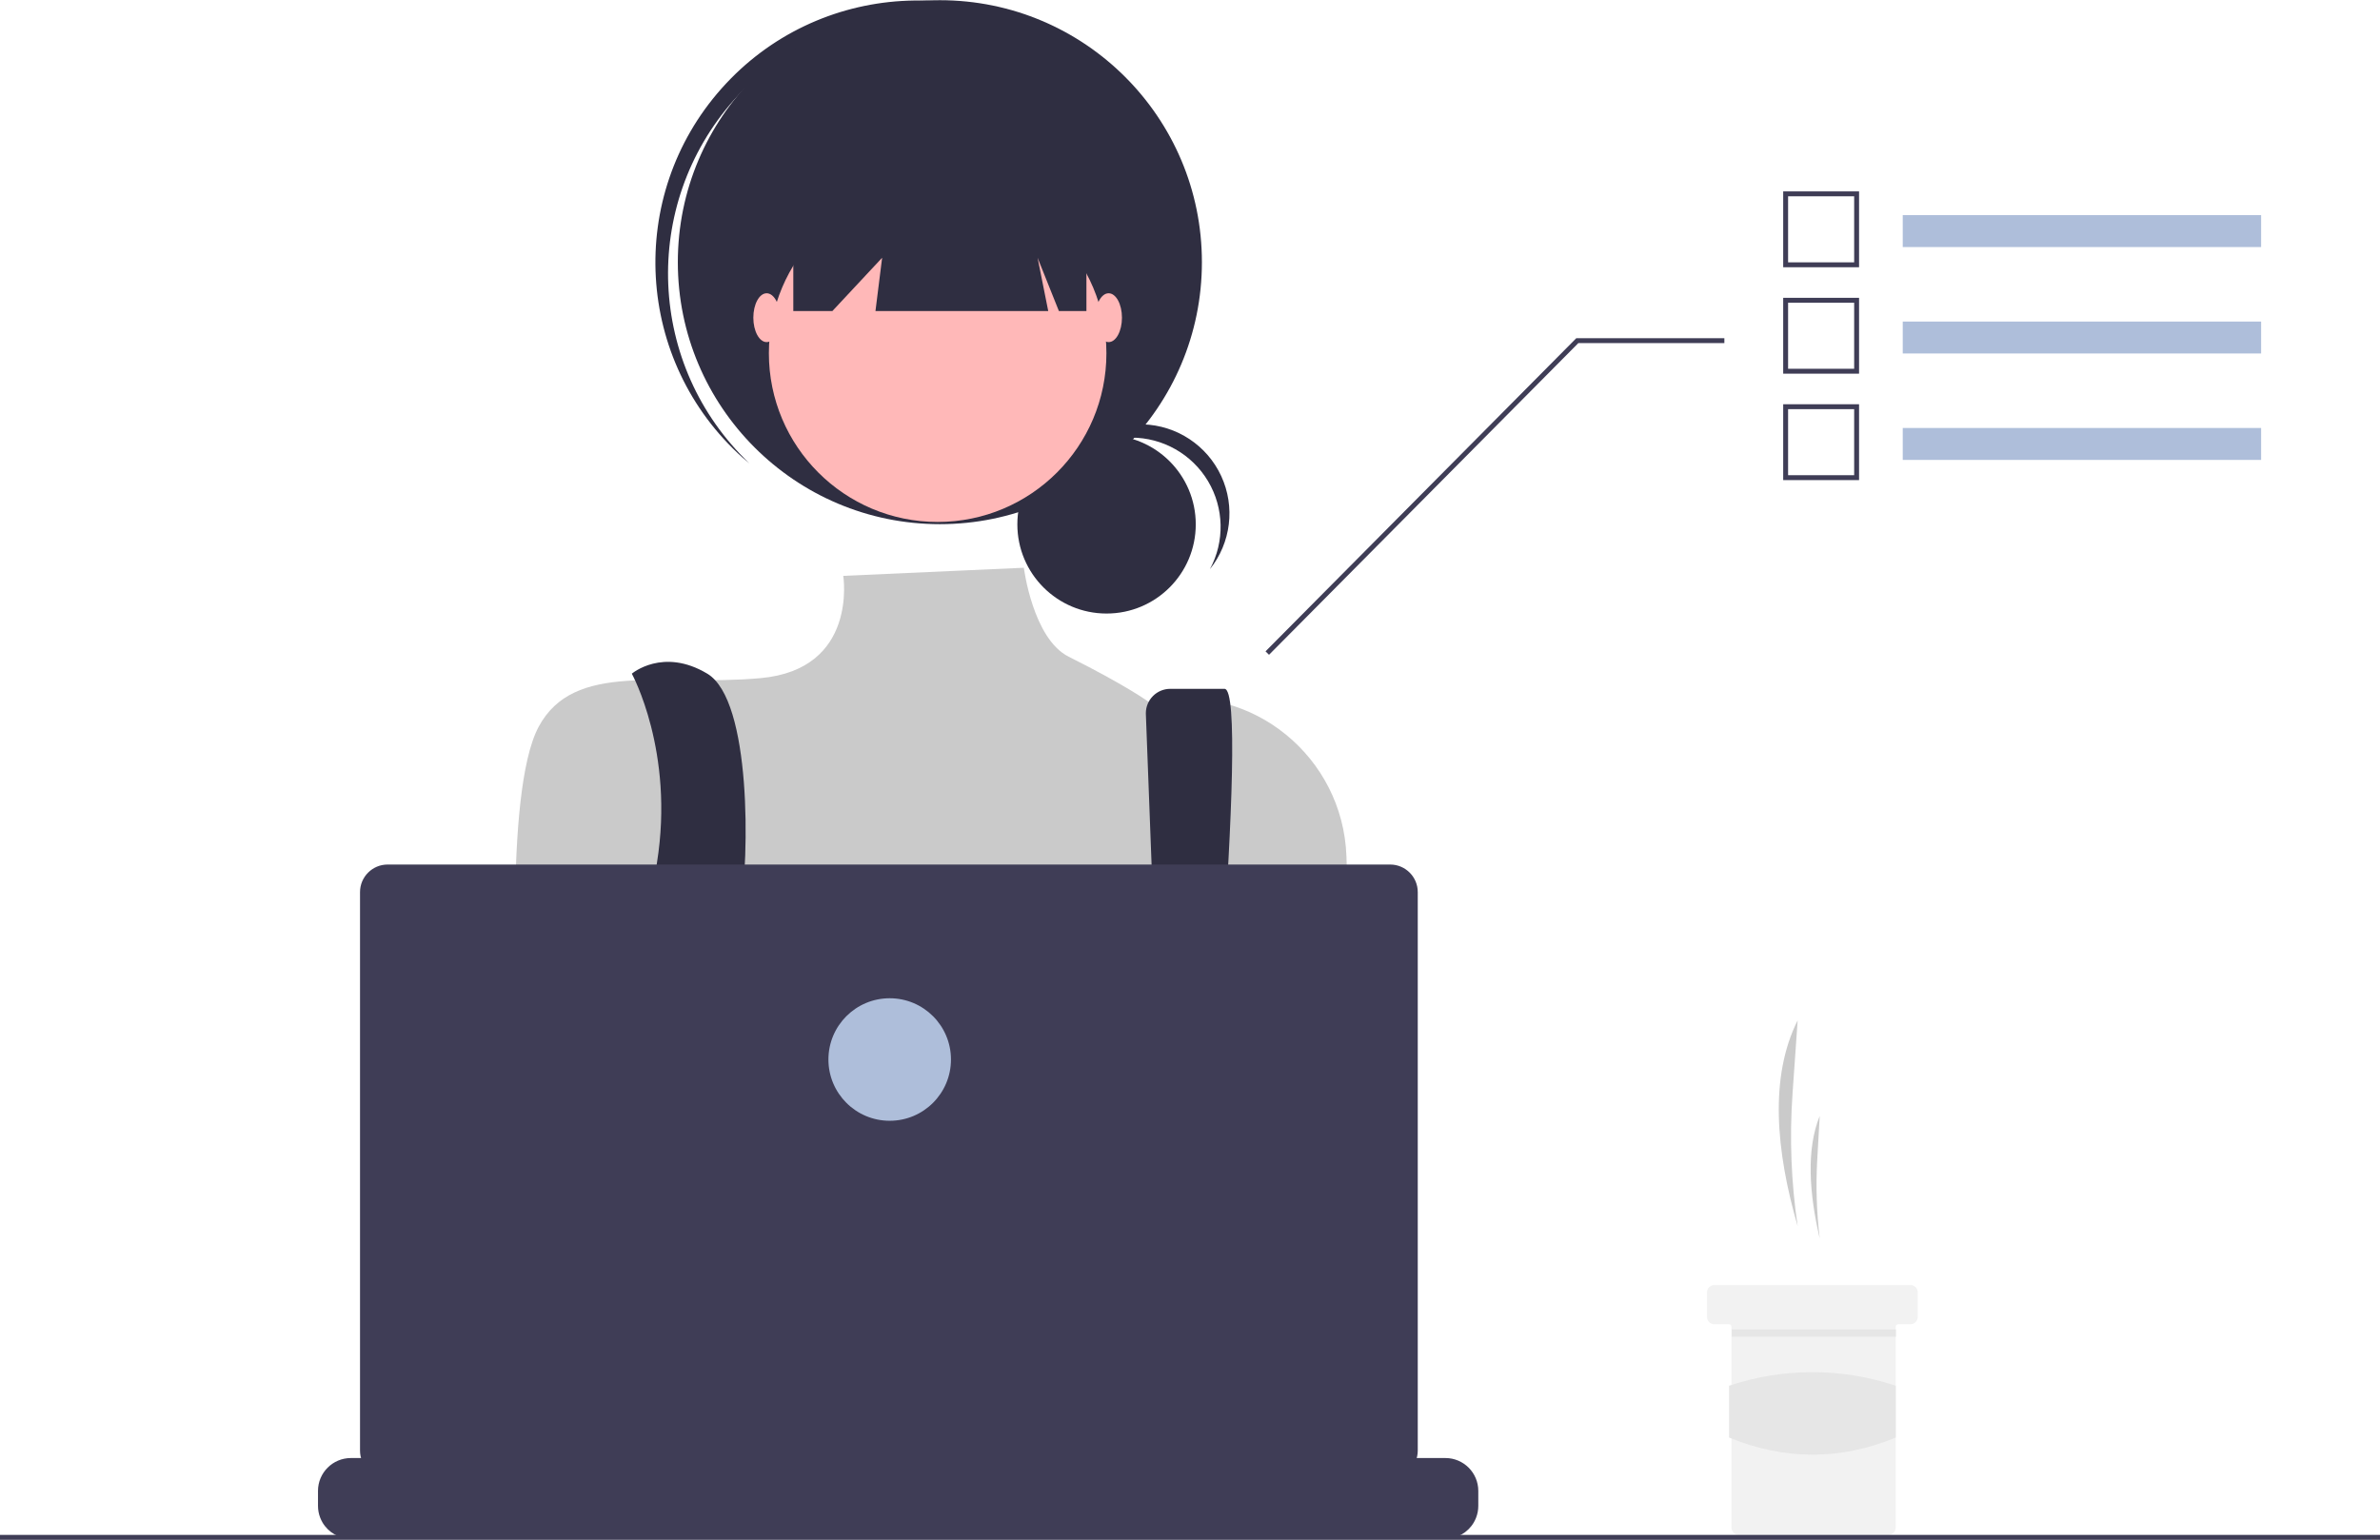
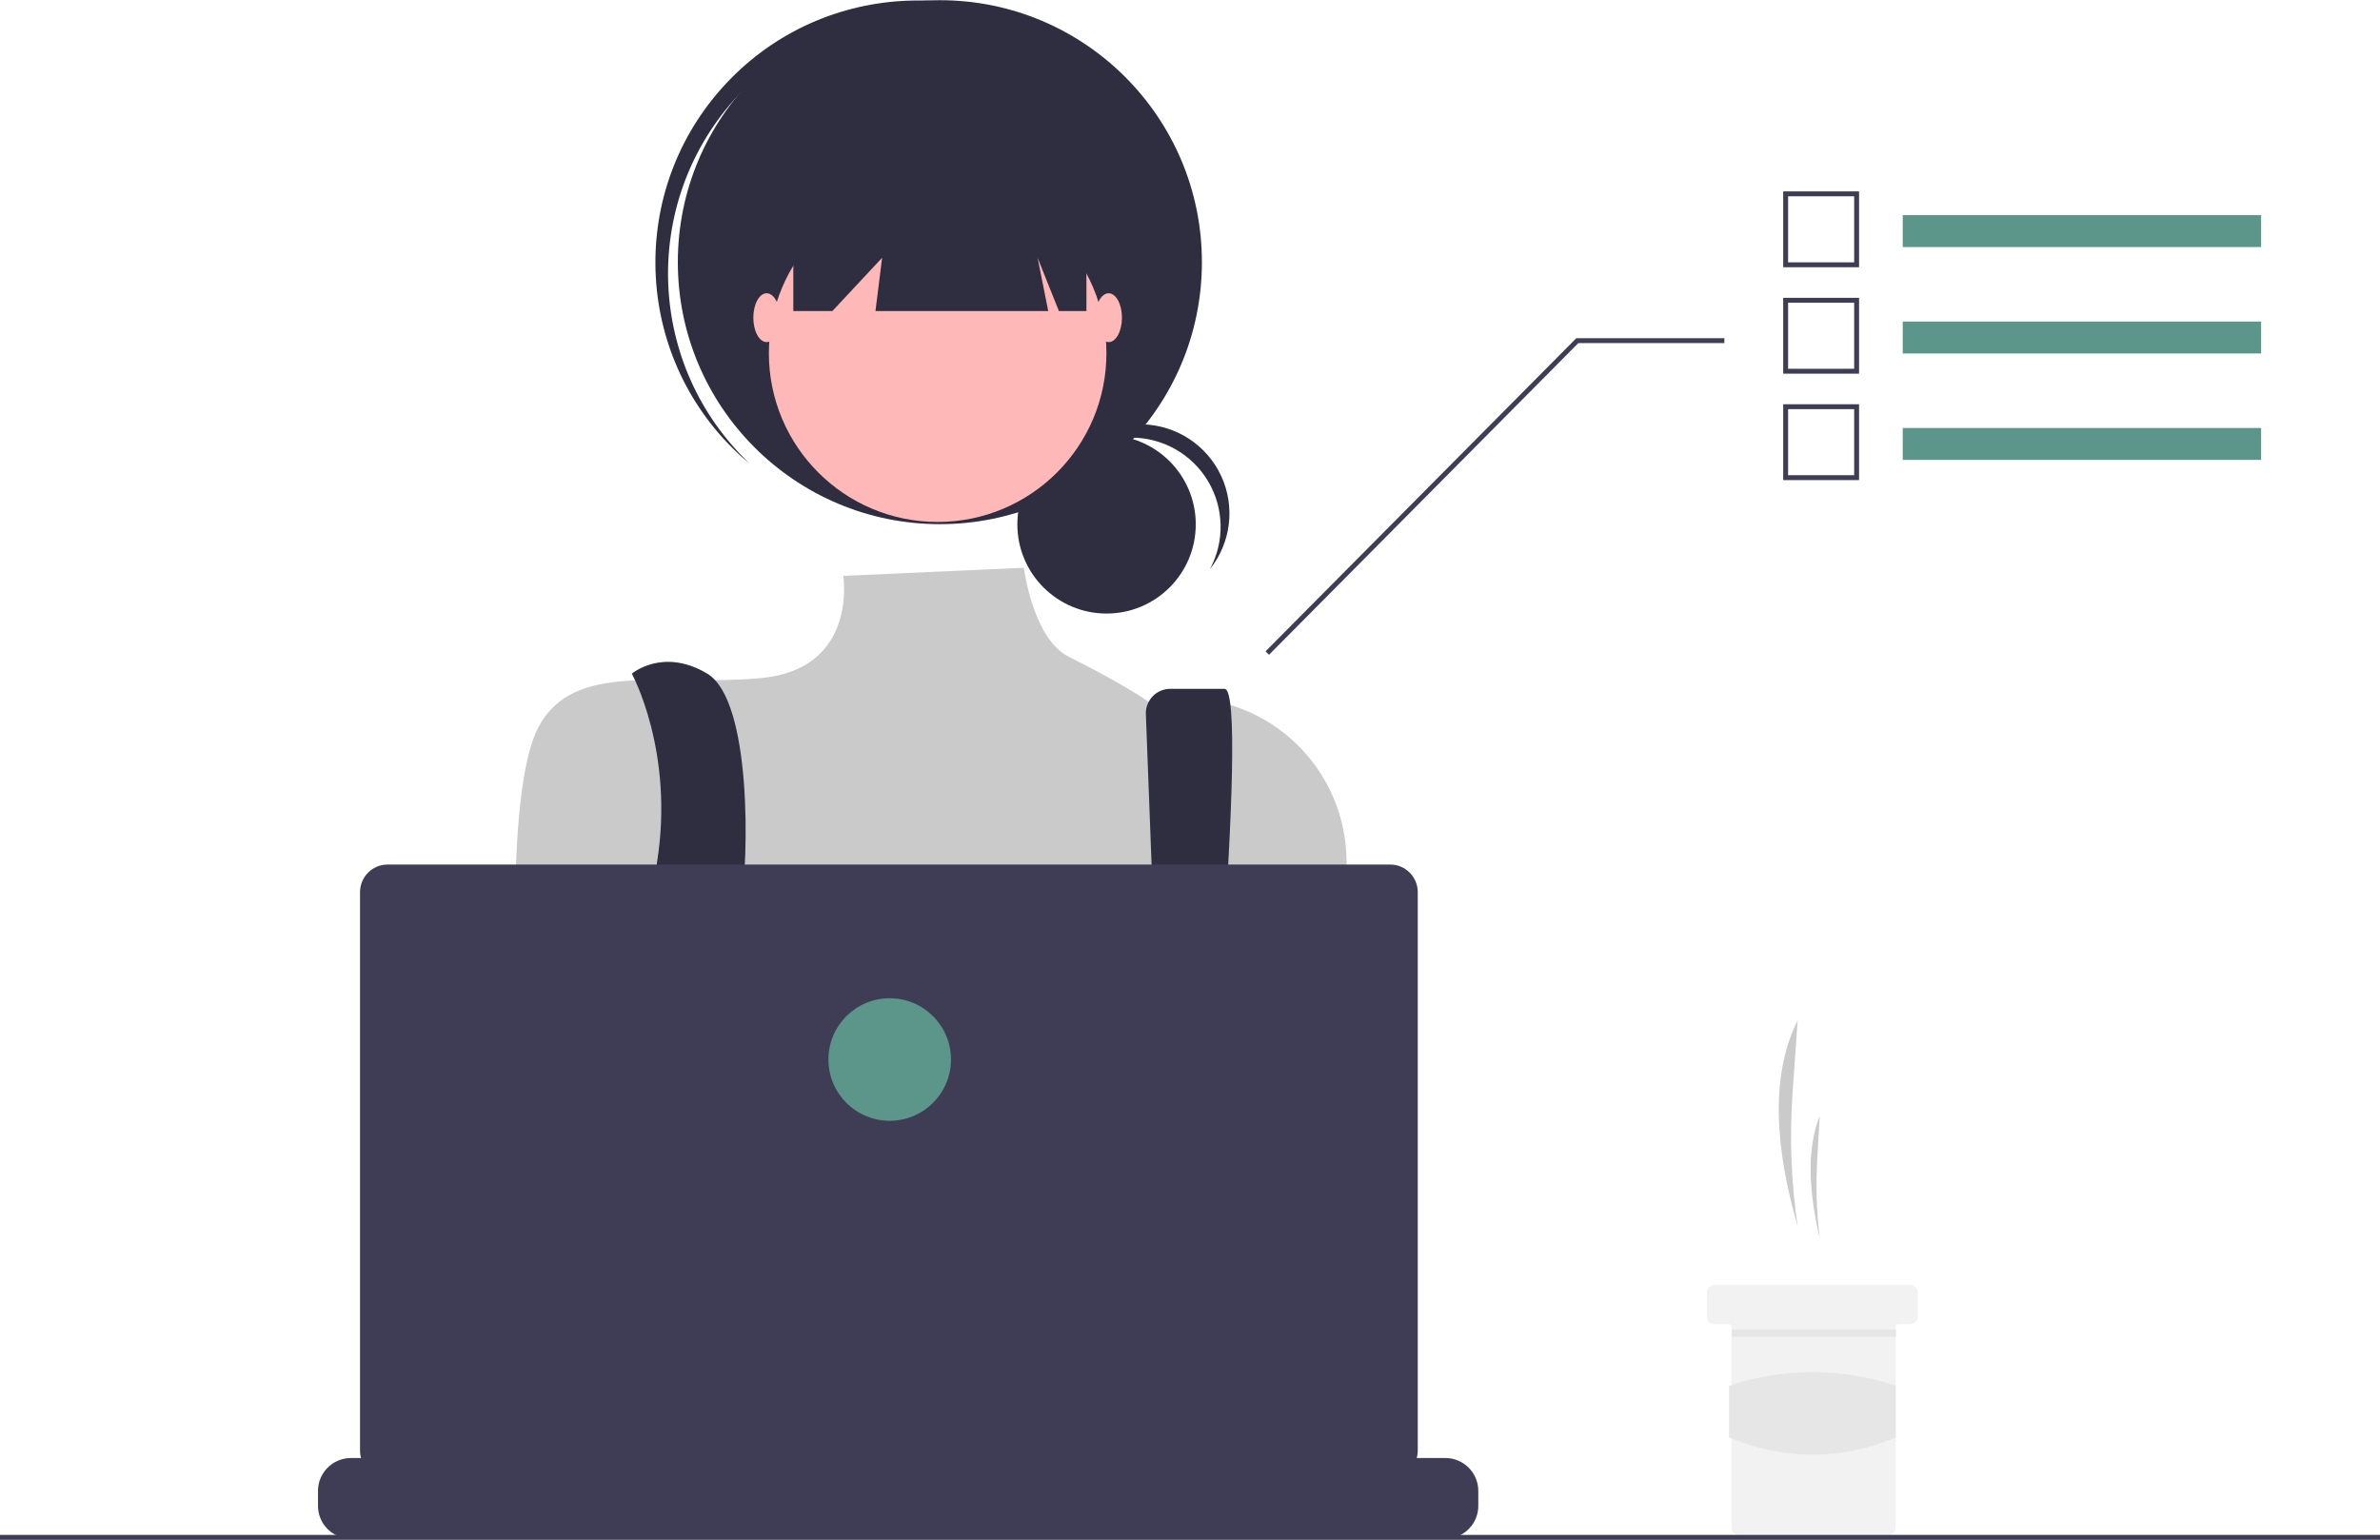
<svg xmlns="http://www.w3.org/2000/svg" id="ab47acfe-844d-4101-aa7b-df38aa50dbe4" data-name="Layer 1" width="971.052" height="628.381" viewBox="0 0 971.052 628.381">
  <path d="M847.931,636.215h0a249.626,249.626,0,0,1-2.095-54.111l2.095-29.889h0c-11.542,22.966-8.933,53.192,0,84Z" transform="translate(-114.4741 -135.8093)" fill="#cacaca" />
  <path d="M856.931,641.215h0a183.497,183.497,0,0,1-1.008-32.209l1.008-17.791h0C851.378,604.885,852.633,622.877,856.931,641.215Z" transform="translate(-114.4741 -135.8093)" fill="#cacaca" />
  <path d="M896.936,663.217v10a3.016,3.016,0,0,1-3,3h-5a.996.996,0,0,0-1,1v82a3.016,3.016,0,0,1-3,3h-61a3.002,3.002,0,0,1-3-3v-82a1.003,1.003,0,0,0-1-1h-6a3.002,3.002,0,0,1-3-3v-10a2.996,2.996,0,0,1,3-3h80A3.009,3.009,0,0,1,896.936,663.217Z" transform="translate(-114.4741 -135.8093)" fill="#f2f2f2" />
  <rect x="706.552" y="542.508" width="67" height="3" fill="#e6e6e6" />
  <path d="M887.936,722.462c-22.42,9.278-45.084,9.38-68,0V701.327a106.79,106.79,0,0,1,68,0Z" transform="translate(-114.4741 -135.8093)" fill="#e6e6e6" />
  <circle cx="451.481" cy="213.985" r="36.396" fill="#2f2e41" />
  <path d="M576.095,314.401a36.401,36.401,0,0,1,32.039,53.669,36.387,36.387,0,1,0-60.454-39.982A36.306,36.306,0,0,1,576.095,314.401Z" transform="translate(-114.4741 -135.8093)" fill="#2f2e41" />
  <circle cx="383.471" cy="106.996" r="106.912" fill="#2f2e41" />
  <path d="M414.036,176.471A106.893,106.893,0,0,1,562.203,165.261c-.874-.831-1.739-1.669-2.648-2.476a106.913,106.913,0,0,0-142.066,159.807c.908.808,1.842,1.568,2.77,2.339A106.893,106.893,0,0,1,414.036,176.471Z" transform="translate(-114.4741 -135.8093)" fill="#2f2e41" />
  <circle cx="382.565" cy="144.143" r="68.859" fill="#ffb8b8" />
  <path d="M532.214,367.505l-73.688,3.313s6.15,38.108-33.715,41.732-76.107-7.248-90.604,19.933-8.248,123.966-8.248,123.966,27.181,97.852,48.926,112.349,212.013-5.436,212.013-5.436L666.526,562.817l-2.697-77.54c-1.408-40.491-38.377-70.892-78.194-63.398q-1.173.221-2.362.475s-8.747-6.538-32.747-18.538C535.849,396.479,532.214,367.505,532.214,367.505Z" transform="translate(-114.4741 -135.8093)" fill="#cacaca" />
  <path d="M372.26,410.738s17.514,31.778,10.266,77.08,23.164,141.114,23.164,141.114l21.745-5.436s-14.497-94.228-10.872-115.973,4.624-85.913-13.497-96.785S372.26,410.738,372.26,410.738Z" transform="translate(-114.4741 -135.8093)" fill="#2f2e41" />
  <path d="M581.999,427.4l7.617,200.626,14.497,9.06s20.839-220.167,9.966-220.167H591.956a9.97,9.97,0,0,0-9.97,9.97Q581.986,427.145,581.999,427.4Z" transform="translate(-114.4741 -135.8093)" fill="#2f2e41" />
-   <circle cx="301.182" cy="479.532" r="9.06" fill="#aebeda" />
-   <circle cx="482.39" cy="488.592" r="9.06" fill="#aebeda" />
+   <circle cx="301.182" cy="479.532" r="9.06" fill="#5c968a" />
+   <circle cx="482.39" cy="488.592" r="9.06" fill="#5c968a" />
  <polygon points="323.672 58.069 323.672 126.928 339.619 126.928 359.914 105.183 357.196 126.928 427.685 126.928 423.336 105.183 432.034 126.928 443.269 126.928 443.269 58.069 323.672 58.069" fill="#2f2e41" />
  <ellipse cx="312.8" cy="129.647" rx="5.436" ry="9.966" fill="#ffb8b8" />
  <ellipse cx="452.329" cy="129.647" rx="5.436" ry="9.966" fill="#ffb8b8" />
  <path d="M717.626,744.255v6.07a13.34,13.34,0,0,1-.91,4.87,13.683,13.683,0,0,1-.97,2,13.437,13.437,0,0,1-11.55,6.56h-446.55a13.437,13.437,0,0,1-11.55-6.56,13.69,13.69,0,0,1-.97-2,13.341,13.341,0,0,1-.91-4.87v-6.07a13.426,13.426,0,0,1,13.423-13.43h25.747v-2.83a.559.559,0,0,1,.558-.56h13.432a.559.559,0,0,1,.56.558v2.832h8.39v-2.83a.559.559,0,0,1,.558-.56h13.432a.559.559,0,0,1,.56.558v2.832h8.4v-2.83a.559.559,0,0,1,.558-.56h13.432a.559.559,0,0,1,.56.558v2.832h8.39v-2.83a.559.559,0,0,1,.558-.56h13.432a.559.559,0,0,1,.56.558v2.832h8.39v-2.83a.559.559,0,0,1,.558-.56h13.432a.559.559,0,0,1,.56.558v2.832h8.4v-2.83a.559.559,0,0,1,.558-.56h13.432a.559.559,0,0,1,.56.558v2.832h8.39v-2.83a.559.559,0,0,1,.558-.56H526.806a.559.559,0,0,1,.56.558v2.832h8.4v-2.83a.559.559,0,0,1,.558-.56h13.432a.566.566,0,0,1,.56.56v2.83h8.39v-2.83a.559.559,0,0,1,.558-.56h13.432a.559.559,0,0,1,.56.558v2.832h8.39v-2.83a.559.559,0,0,1,.558-.56h13.432a.559.559,0,0,1,.56.558v2.832h8.4v-2.83a.559.559,0,0,1,.558-.56h13.432a.557.557,0,0,1,.55.56v2.83h8.4v-2.83a.559.559,0,0,1,.558-.56h13.432a.559.559,0,0,1,.56.558v2.832h8.39v-2.83a.559.559,0,0,1,.558-.56h13.432a.559.559,0,0,1,.56.558v2.832h39.17a13.426,13.426,0,0,1,13.43,13.423Z" transform="translate(-114.4741 -135.8093)" fill="#3f3d56" />
  <rect y="626.381" width="971.052" height="2" fill="#3f3d56" />
  <path d="M681.668,488.621H272.625a11.259,11.259,0,0,0-11.259,11.259V727.791A11.259,11.259,0,0,0,272.625,739.05H681.668a11.259,11.259,0,0,0,11.259-11.259V499.88a11.259,11.259,0,0,0-11.259-11.259Z" transform="translate(-114.4741 -135.8093)" fill="#3f3d56" />
-   <circle cx="363" cy="432.381" r="25" fill="#aebeda" />
+   <circle cx="363" cy="432.381" r="25" fill="#5c968a" />
  <polygon points="517.763 267.219 643.969 140.016 703.552 140.016 703.552 138.016 643.134 138.016 642.841 138.313 516.341 265.813 517.763 267.219" fill="#3f3d56" />
-   <rect x="776.328" y="87.792" width="146.224" height="13.03" fill="#aebeda" />
+   <rect x="776.328" y="87.792" width="146.224" height="13.03" fill="#5c968a" />
  <path d="M872.981,244.87H842.026V213.915H872.981Zm-28.955-2H870.981V215.915H844.026Z" transform="translate(-114.4741 -135.8093)" fill="#3f3d56" />
-   <rect x="776.328" y="131.225" width="146.224" height="13.03" fill="#aebeda" />
+   <rect x="776.328" y="131.225" width="146.224" height="13.03" fill="#5c968a" />
  <path d="M872.981,288.303H842.026V257.348H872.981Zm-28.955-2H870.981V259.348H844.026Z" transform="translate(-114.4741 -135.8093)" fill="#3f3d56" />
-   <rect x="776.328" y="174.658" width="146.224" height="13.03" fill="#aebeda" />
+   <rect x="776.328" y="174.658" width="146.224" height="13.03" fill="#5c968a" />
  <path d="M872.981,331.736H842.026V300.781H872.981Zm-28.955-2H870.981V302.781H844.026Z" transform="translate(-114.4741 -135.8093)" fill="#3f3d56" />
</svg>
